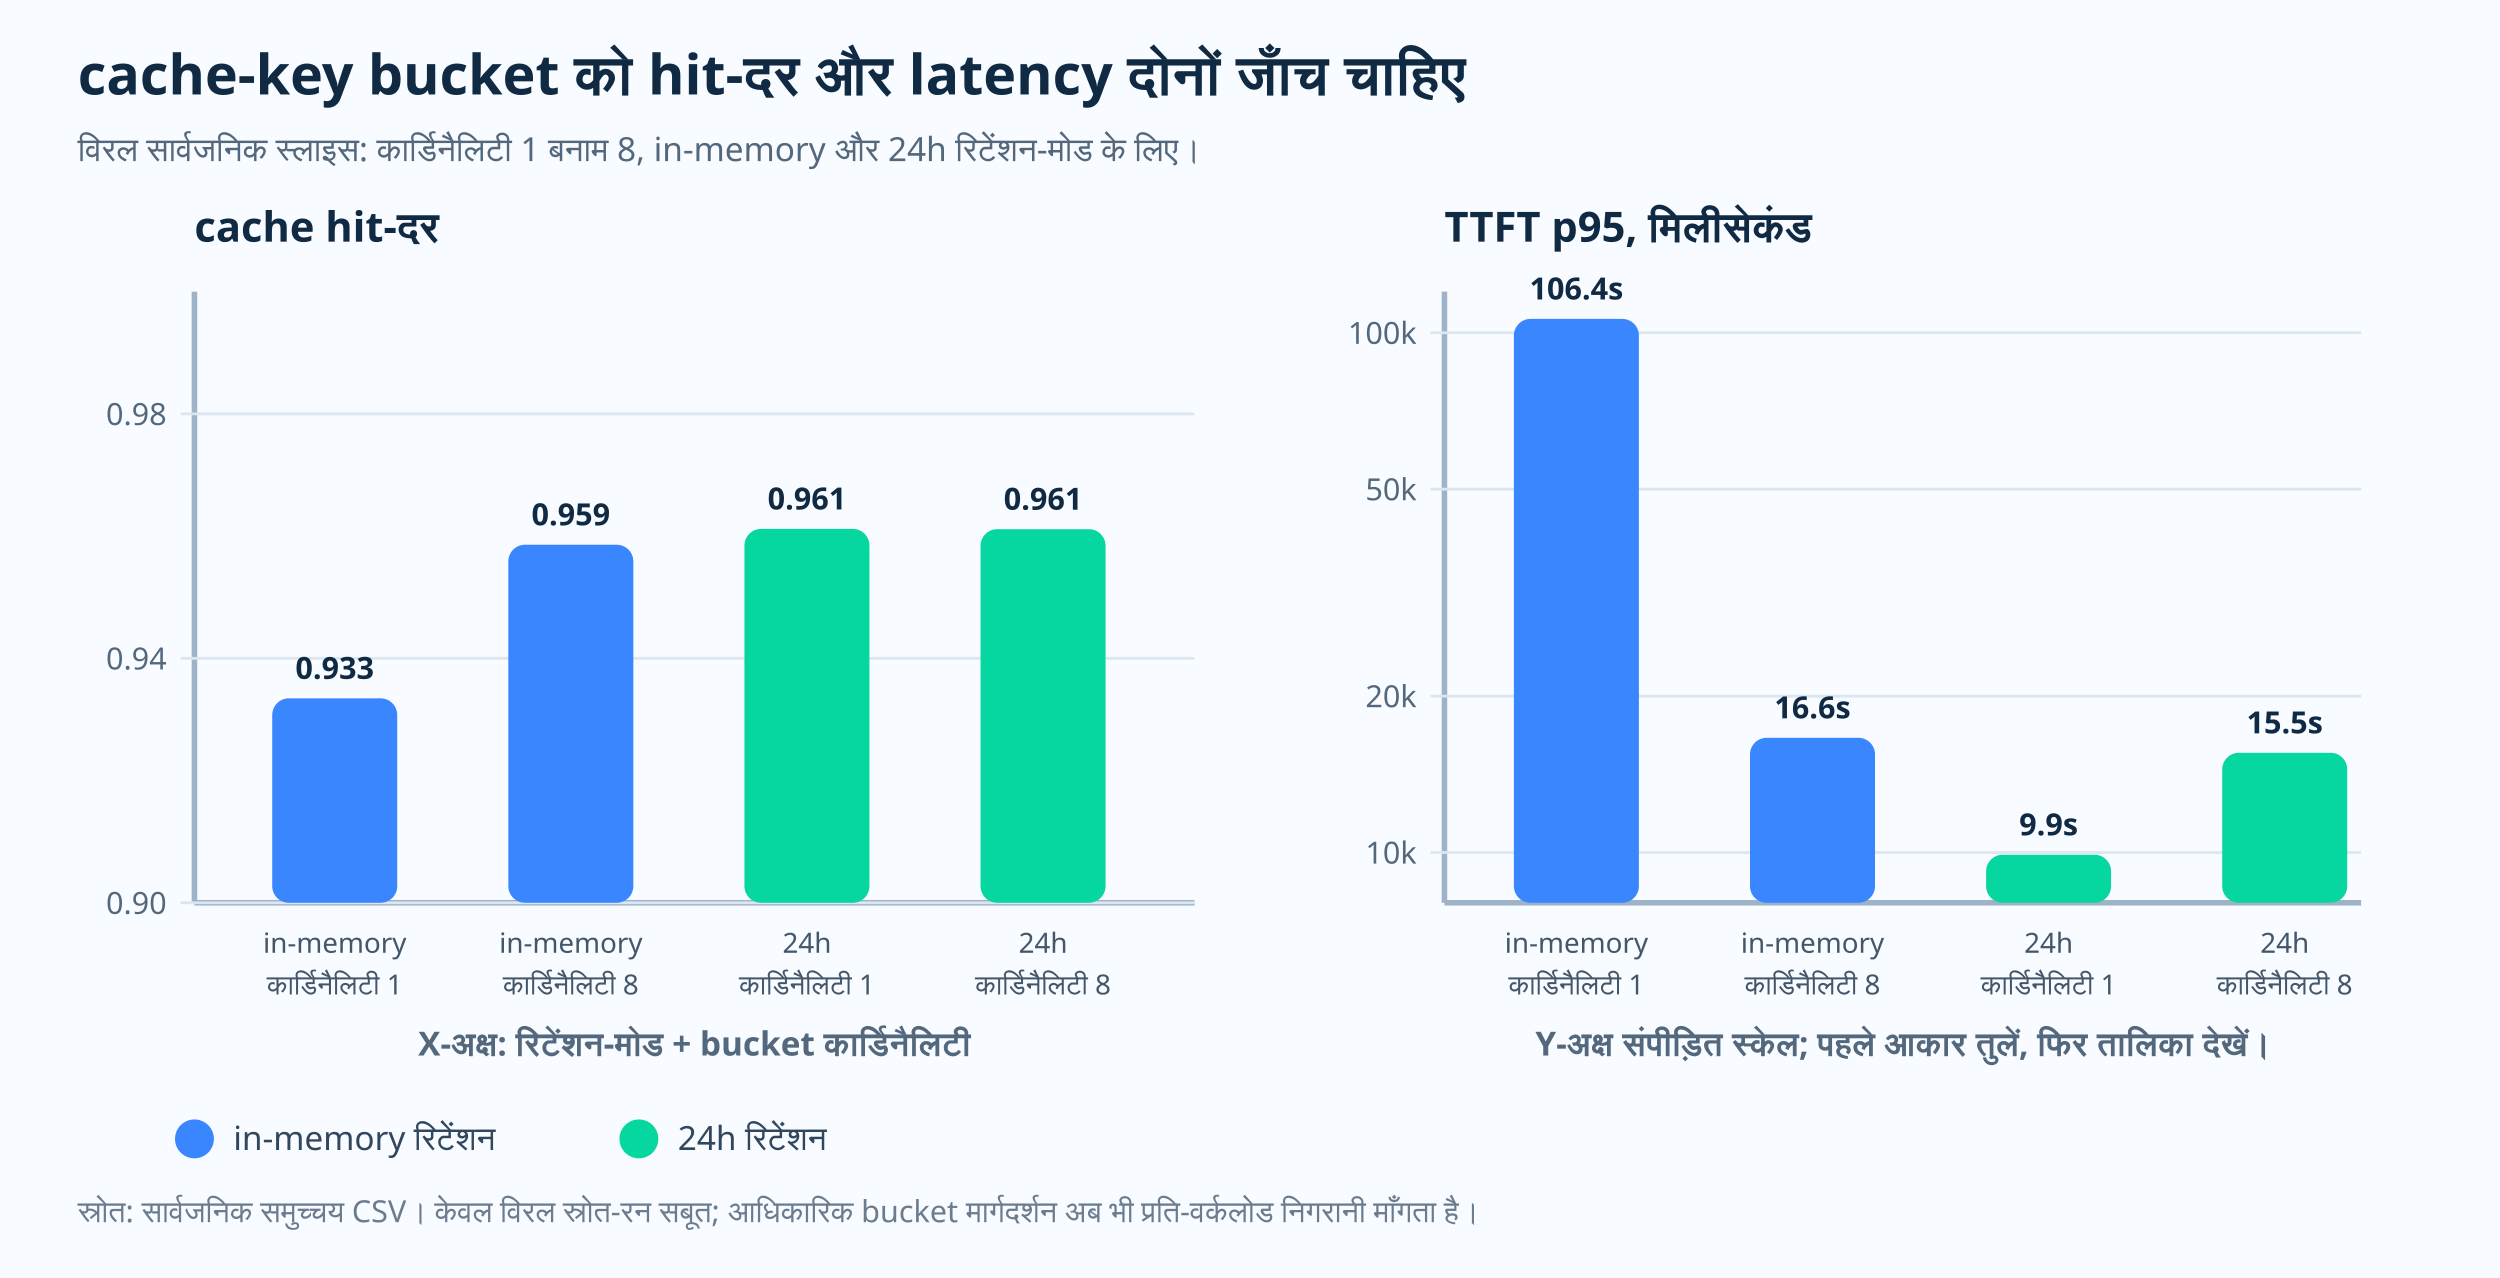
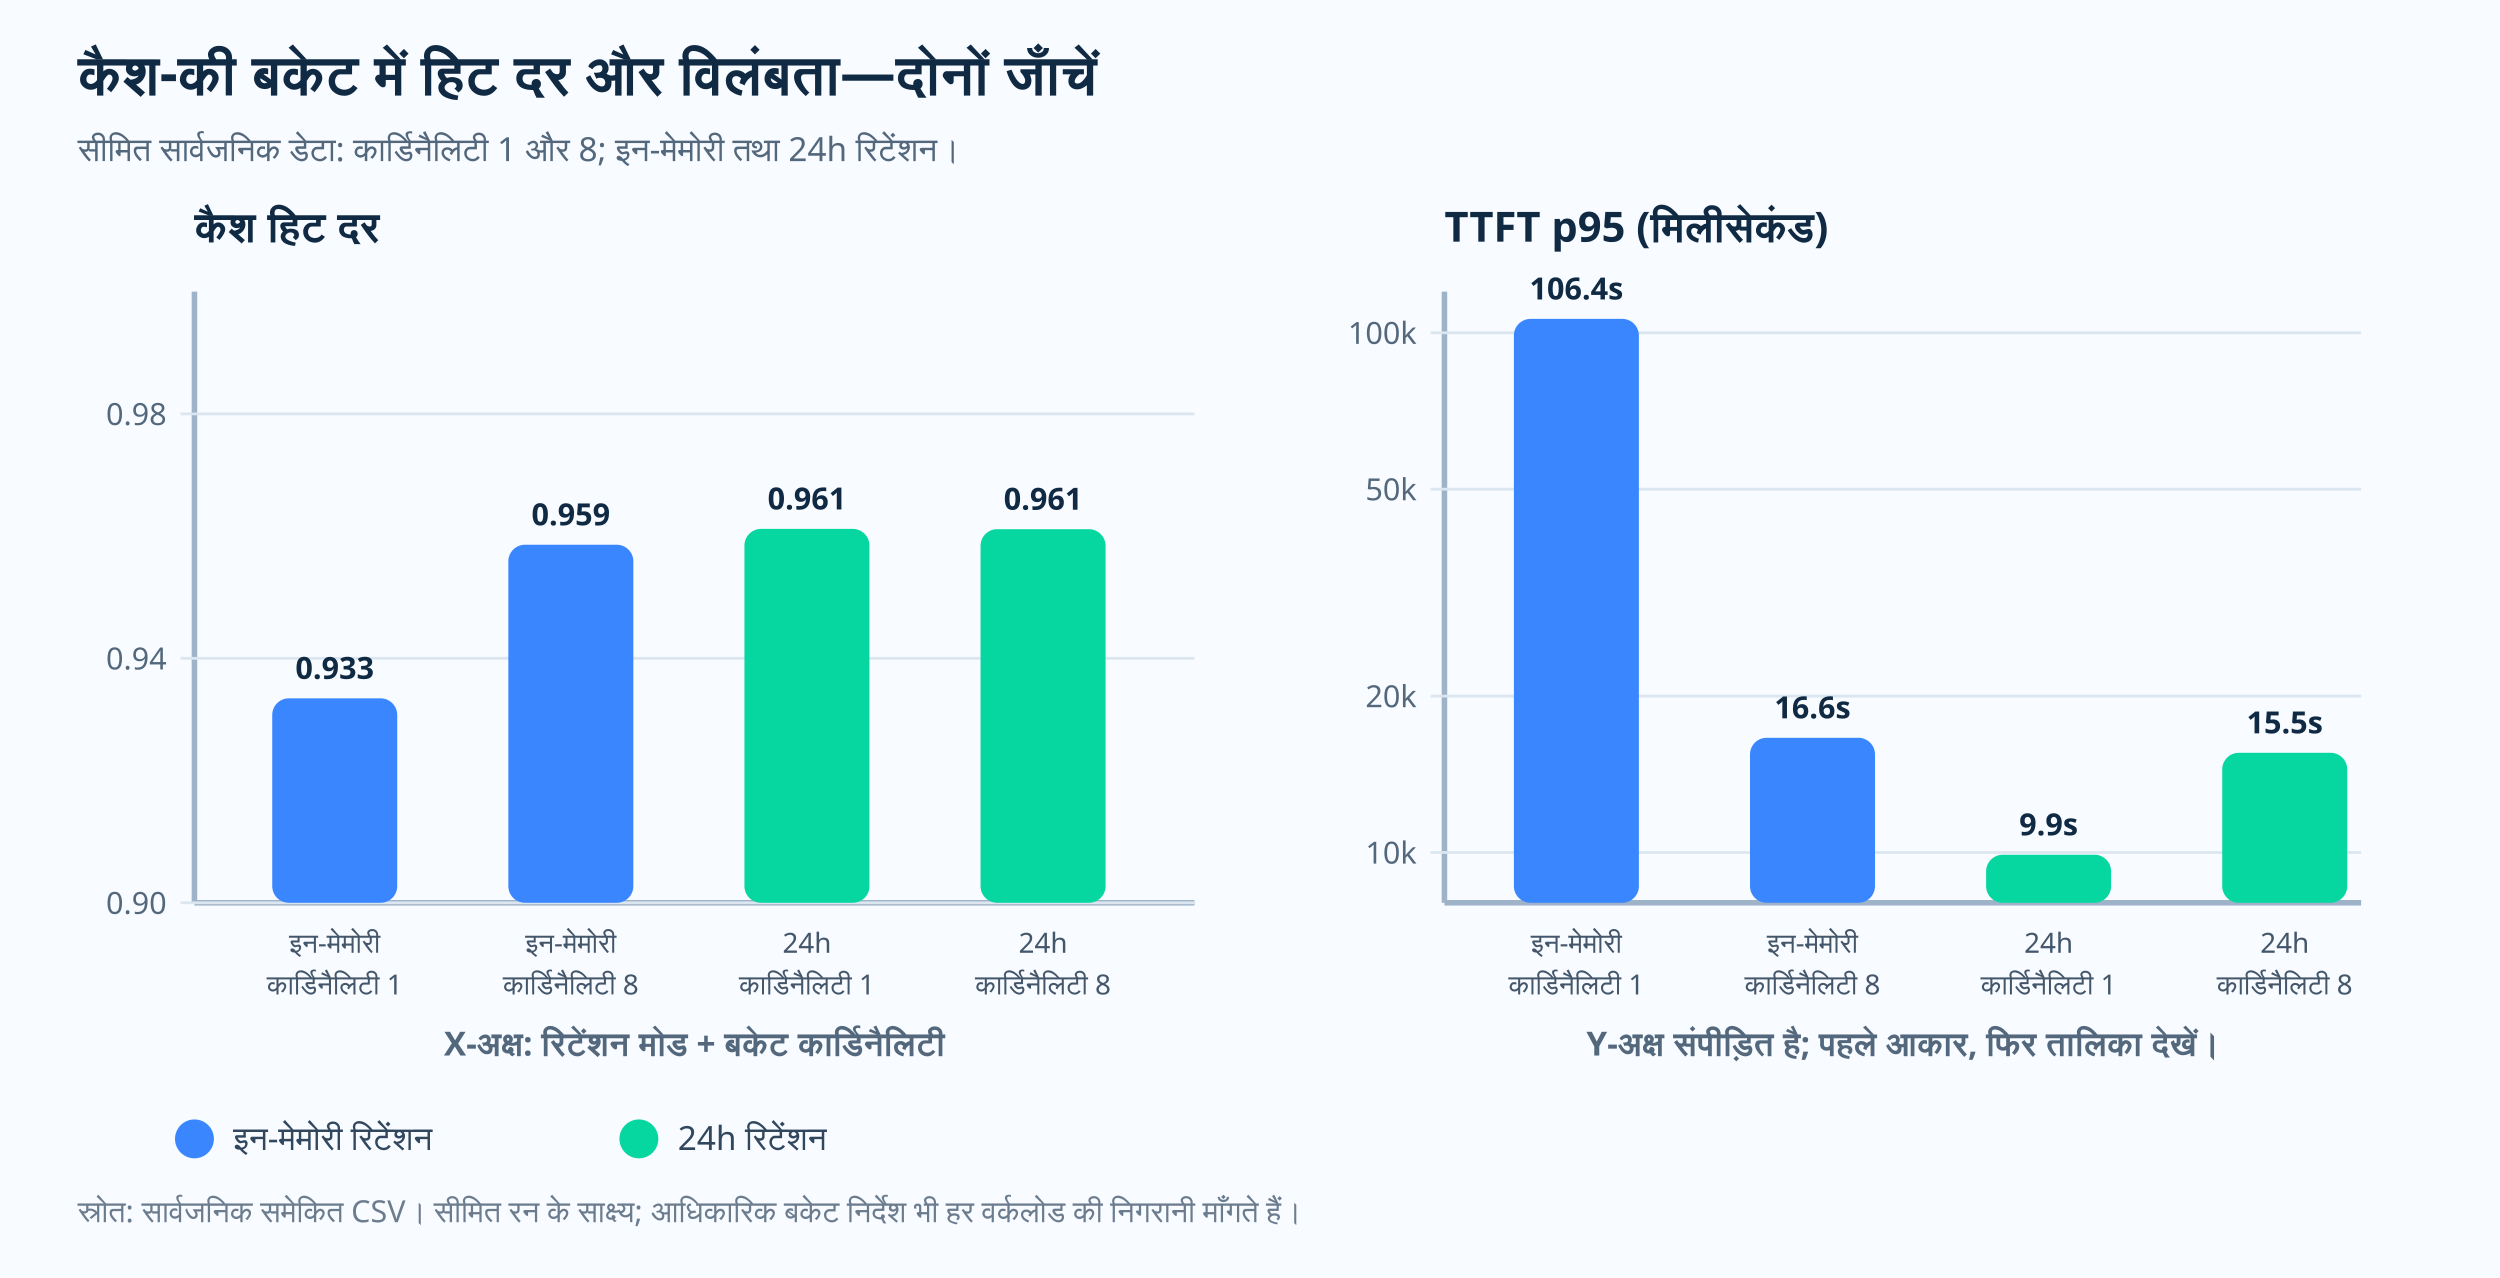
<svg xmlns="http://www.w3.org/2000/svg" role="img" aria-labelledby="title desc" viewBox="0 0 900 460">
  <rect width="900" height="460" fill="#f8fbff" />
-   <text x="28" y="34" font-family="Segoe UI, system-ui, sans-serif" font-size="20" font-weight="700" fill="#102a43">cache-key bucket को hit-दर और latency दोनों जाँच चाहिए</text>
-   <text x="28" y="58" font-family="Segoe UI, system-ui, sans-serif" font-size="12" fill="#53687c">विरल सार्वजनिक स्लाइस: कार्डिनैलिटी 1 बनाम 8, in-memory और 24h रिटेंशन-मोड के लिए।</text>
-   <text x="70" y="87" font-family="Segoe UI, system-ui, sans-serif" font-size="15" font-weight="700" fill="#102a43">cache hit-दर</text>
+   <text x="28" y="34" font-family="Segoe UI, system-ui, sans-serif" font-size="20" font-weight="700" fill="#102a43">कैश-की बकेट में हिट दर और विलंबता—दोनों जाँचें</text>
+   <text x="28" y="58" font-family="Segoe UI, system-ui, sans-serif" font-size="12" fill="#53687c">सीमित सार्वजनिक डेटा: कार्डिनैलिटी 1 और 8; इन-मेमोरी तथा 24h रिटेंशन।</text>
+   <text x="70" y="87" font-family="Segoe UI, system-ui, sans-serif" font-size="15" font-weight="700" fill="#102a43">कैश हिट दर</text>
  <line x1="70" y1="325" x2="430" y2="325" stroke="#9fb3c8" stroke-width="2" />
  <line x1="70" y1="105" x2="70" y2="325" stroke="#9fb3c8" stroke-width="2" />
  <line x1="65" y1="325.0" x2="430" y2="325.0" stroke="#dce6f0" />
  <text x="60" y="329.0" text-anchor="end" font-family="Segoe UI, system-ui, sans-serif" font-size="11" fill="#53687c">0.90</text>
  <line x1="65" y1="237.0" x2="430" y2="237.0" stroke="#dce6f0" />
  <text x="60" y="241.0" text-anchor="end" font-family="Segoe UI, system-ui, sans-serif" font-size="11" fill="#53687c">0.94</text>
  <line x1="65" y1="149.0" x2="430" y2="149.0" stroke="#dce6f0" />
  <text x="60" y="153.0" text-anchor="end" font-family="Segoe UI, system-ui, sans-serif" font-size="11" fill="#53687c">0.98</text>
  <rect x="98" y="251.4" width="45" height="73.6" rx="6" fill="#3a86ff" />
  <text x="120.5" y="244.4" text-anchor="middle" font-family="Segoe UI, system-ui, sans-serif" font-size="11" font-weight="700" fill="#102a43">0.933</text>
-   <text x="120.5" y="343" text-anchor="middle" font-family="Segoe UI, system-ui, sans-serif" font-size="10" fill="#43566a">in-memory</text>
+   <text x="120.5" y="343" text-anchor="middle" font-family="Segoe UI, system-ui, sans-serif" font-size="10" fill="#43566a">इन-मेमोरी</text>
  <text x="120.5" y="358" text-anchor="middle" font-family="Segoe UI, system-ui, sans-serif" font-size="10" fill="#43566a">कार्डिनैलिटी 1</text>
  <rect x="183" y="196.1" width="45" height="128.9" rx="6" fill="#3a86ff" />
  <text x="205.5" y="189.1" text-anchor="middle" font-family="Segoe UI, system-ui, sans-serif" font-size="11" font-weight="700" fill="#102a43">0.959</text>
-   <text x="205.5" y="343" text-anchor="middle" font-family="Segoe UI, system-ui, sans-serif" font-size="10" fill="#43566a">in-memory</text>
+   <text x="205.5" y="343" text-anchor="middle" font-family="Segoe UI, system-ui, sans-serif" font-size="10" fill="#43566a">इन-मेमोरी</text>
  <text x="205.5" y="358" text-anchor="middle" font-family="Segoe UI, system-ui, sans-serif" font-size="10" fill="#43566a">कार्डिनैलिटी 8</text>
  <rect x="268" y="190.4" width="45" height="134.6" rx="6" fill="#06d6a0" />
  <text x="290.5" y="183.4" text-anchor="middle" font-family="Segoe UI, system-ui, sans-serif" font-size="11" font-weight="700" fill="#102a43">0.961</text>
  <text x="290.5" y="343" text-anchor="middle" font-family="Segoe UI, system-ui, sans-serif" font-size="10" fill="#43566a">24h</text>
  <text x="290.5" y="358" text-anchor="middle" font-family="Segoe UI, system-ui, sans-serif" font-size="10" fill="#43566a">कार्डिनैलिटी 1</text>
  <rect x="353" y="190.5" width="45" height="134.5" rx="6" fill="#06d6a0" />
  <text x="375.5" y="183.5" text-anchor="middle" font-family="Segoe UI, system-ui, sans-serif" font-size="11" font-weight="700" fill="#102a43">0.961</text>
  <text x="375.5" y="343" text-anchor="middle" font-family="Segoe UI, system-ui, sans-serif" font-size="10" fill="#43566a">24h</text>
  <text x="375.5" y="358" text-anchor="middle" font-family="Segoe UI, system-ui, sans-serif" font-size="10" fill="#43566a">कार्डिनैलिटी 8</text>
-   <text x="250.0" y="380" text-anchor="middle" font-family="Segoe UI, system-ui, sans-serif" font-size="12" font-weight="700" fill="#53687c">X-अक्ष: रिटेंशन-मोड + bucket कार्डिनैलिटी</text>
-   <text x="520" y="87" font-family="Segoe UI, system-ui, sans-serif" font-size="15" font-weight="700" fill="#102a43">TTFT p95, मिलीसेकंड</text>
+   <text x="250.0" y="380" text-anchor="middle" font-family="Segoe UI, system-ui, sans-serif" font-size="12" font-weight="700" fill="#53687c">X-अक्ष: रिटेंशन मोड + बकेट कार्डिनैलिटी</text>
+   <text x="520" y="87" font-family="Segoe UI, system-ui, sans-serif" font-size="15" font-weight="700" fill="#102a43">TTFT p95 (मिलीसेकंड)</text>
  <line x1="520" y1="325" x2="850" y2="325" stroke="#9fb3c8" stroke-width="2" />
  <line x1="520" y1="105" x2="520" y2="325" stroke="#9fb3c8" stroke-width="2" />
  <line x1="515" y1="306.9" x2="850" y2="306.9" stroke="#dce6f0" />
  <text x="510" y="310.9" text-anchor="end" font-family="Segoe UI, system-ui, sans-serif" font-size="11" fill="#53687c">10k</text>
  <line x1="515" y1="250.6" x2="850" y2="250.6" stroke="#dce6f0" />
  <text x="510" y="254.6" text-anchor="end" font-family="Segoe UI, system-ui, sans-serif" font-size="11" fill="#53687c">20k</text>
  <line x1="515" y1="176.1" x2="850" y2="176.1" stroke="#dce6f0" />
  <text x="510" y="180.1" text-anchor="end" font-family="Segoe UI, system-ui, sans-serif" font-size="11" fill="#53687c">50k</text>
  <line x1="515" y1="119.8" x2="850" y2="119.8" stroke="#dce6f0" />
  <text x="510" y="123.8" text-anchor="end" font-family="Segoe UI, system-ui, sans-serif" font-size="11" fill="#53687c">100k</text>
  <rect x="545" y="114.8" width="45" height="210.2" rx="6" fill="#3a86ff" />
  <text x="567.5" y="107.8" text-anchor="middle" font-family="Segoe UI, system-ui, sans-serif" font-size="11" font-weight="700" fill="#102a43">106.4s</text>
-   <text x="567.5" y="343" text-anchor="middle" font-family="Segoe UI, system-ui, sans-serif" font-size="10" fill="#43566a">in-memory</text>
+   <text x="567.5" y="343" text-anchor="middle" font-family="Segoe UI, system-ui, sans-serif" font-size="10" fill="#43566a">इन-मेमोरी</text>
  <text x="567.5" y="358" text-anchor="middle" font-family="Segoe UI, system-ui, sans-serif" font-size="10" fill="#43566a">कार्डिनैलिटी 1</text>
  <rect x="630" y="265.6" width="45" height="59.4" rx="6" fill="#3a86ff" />
  <text x="652.5" y="258.6" text-anchor="middle" font-family="Segoe UI, system-ui, sans-serif" font-size="11" font-weight="700" fill="#102a43">16.6s</text>
-   <text x="652.5" y="343" text-anchor="middle" font-family="Segoe UI, system-ui, sans-serif" font-size="10" fill="#43566a">in-memory</text>
+   <text x="652.5" y="343" text-anchor="middle" font-family="Segoe UI, system-ui, sans-serif" font-size="10" fill="#43566a">इन-मेमोरी</text>
  <text x="652.5" y="358" text-anchor="middle" font-family="Segoe UI, system-ui, sans-serif" font-size="10" fill="#43566a">कार्डिनैलिटी 8</text>
  <rect x="715" y="307.7" width="45" height="17.3" rx="6" fill="#06d6a0" />
  <text x="737.5" y="300.7" text-anchor="middle" font-family="Segoe UI, system-ui, sans-serif" font-size="11" font-weight="700" fill="#102a43">9.9s</text>
  <text x="737.5" y="343" text-anchor="middle" font-family="Segoe UI, system-ui, sans-serif" font-size="10" fill="#43566a">24h</text>
  <text x="737.5" y="358" text-anchor="middle" font-family="Segoe UI, system-ui, sans-serif" font-size="10" fill="#43566a">कार्डिनैलिटी 1</text>
  <rect x="800" y="271.0" width="45" height="54.0" rx="6" fill="#06d6a0" />
  <text x="822.5" y="264.0" text-anchor="middle" font-family="Segoe UI, system-ui, sans-serif" font-size="11" font-weight="700" fill="#102a43">15.5s</text>
  <text x="822.5" y="343" text-anchor="middle" font-family="Segoe UI, system-ui, sans-serif" font-size="10" fill="#43566a">24h</text>
  <text x="822.5" y="358" text-anchor="middle" font-family="Segoe UI, system-ui, sans-serif" font-size="10" fill="#43566a">कार्डिनैलिटी 8</text>
-   <text x="685.0" y="380" text-anchor="middle" font-family="Segoe UI, system-ui, sans-serif" font-size="12" font-weight="700" fill="#53687c">Y-अक्ष संपीड़ित स्केल; पहले आकार तुलें, फिर तालिका देखें।</text>
+   <text x="685.0" y="380" text-anchor="middle" font-family="Segoe UI, system-ui, sans-serif" font-size="12" font-weight="700" fill="#53687c">Y-अक्ष संपीड़ित है; पहले आकार, फिर तालिका देखें।</text>
  <circle cx="70" cy="410" r="7" fill="#3a86ff" />
-   <text x="84" y="414" font-family="Segoe UI, system-ui, sans-serif" font-size="12" fill="#31475e">in-memory रिटेंशन</text>
+   <text x="84" y="414" font-family="Segoe UI, system-ui, sans-serif" font-size="12" fill="#31475e">इन-मेमोरी रिटेंशन</text>
  <circle cx="230" cy="410" r="7" fill="#06d6a0" />
  <text x="244" y="414" font-family="Segoe UI, system-ui, sans-serif" font-size="12" fill="#31475e">24h रिटेंशन</text>
-   <text x="28" y="440" font-family="Segoe UI, system-ui, sans-serif" font-size="11" fill="#6b7c8e">स्रोत: सार्वजनिक समुच्चय CSV। केवल विरल स्रोत-रन सबूत; आधिकारिक bucket मार्गदर्शन अब भी प्रति-वर्कलोड निगरानी माँगता है।</text>
+   <text x="28" y="440" font-family="Segoe UI, system-ui, sans-serif" font-size="11" fill="#6b7c8e">स्रोत: सार्वजनिक समेकित CSV। सीमित रन के साक्ष्य; आधिकारिक बकेट निर्देश भी हर वर्कलोड की निगरानी माँगते हैं।</text>
</svg>
